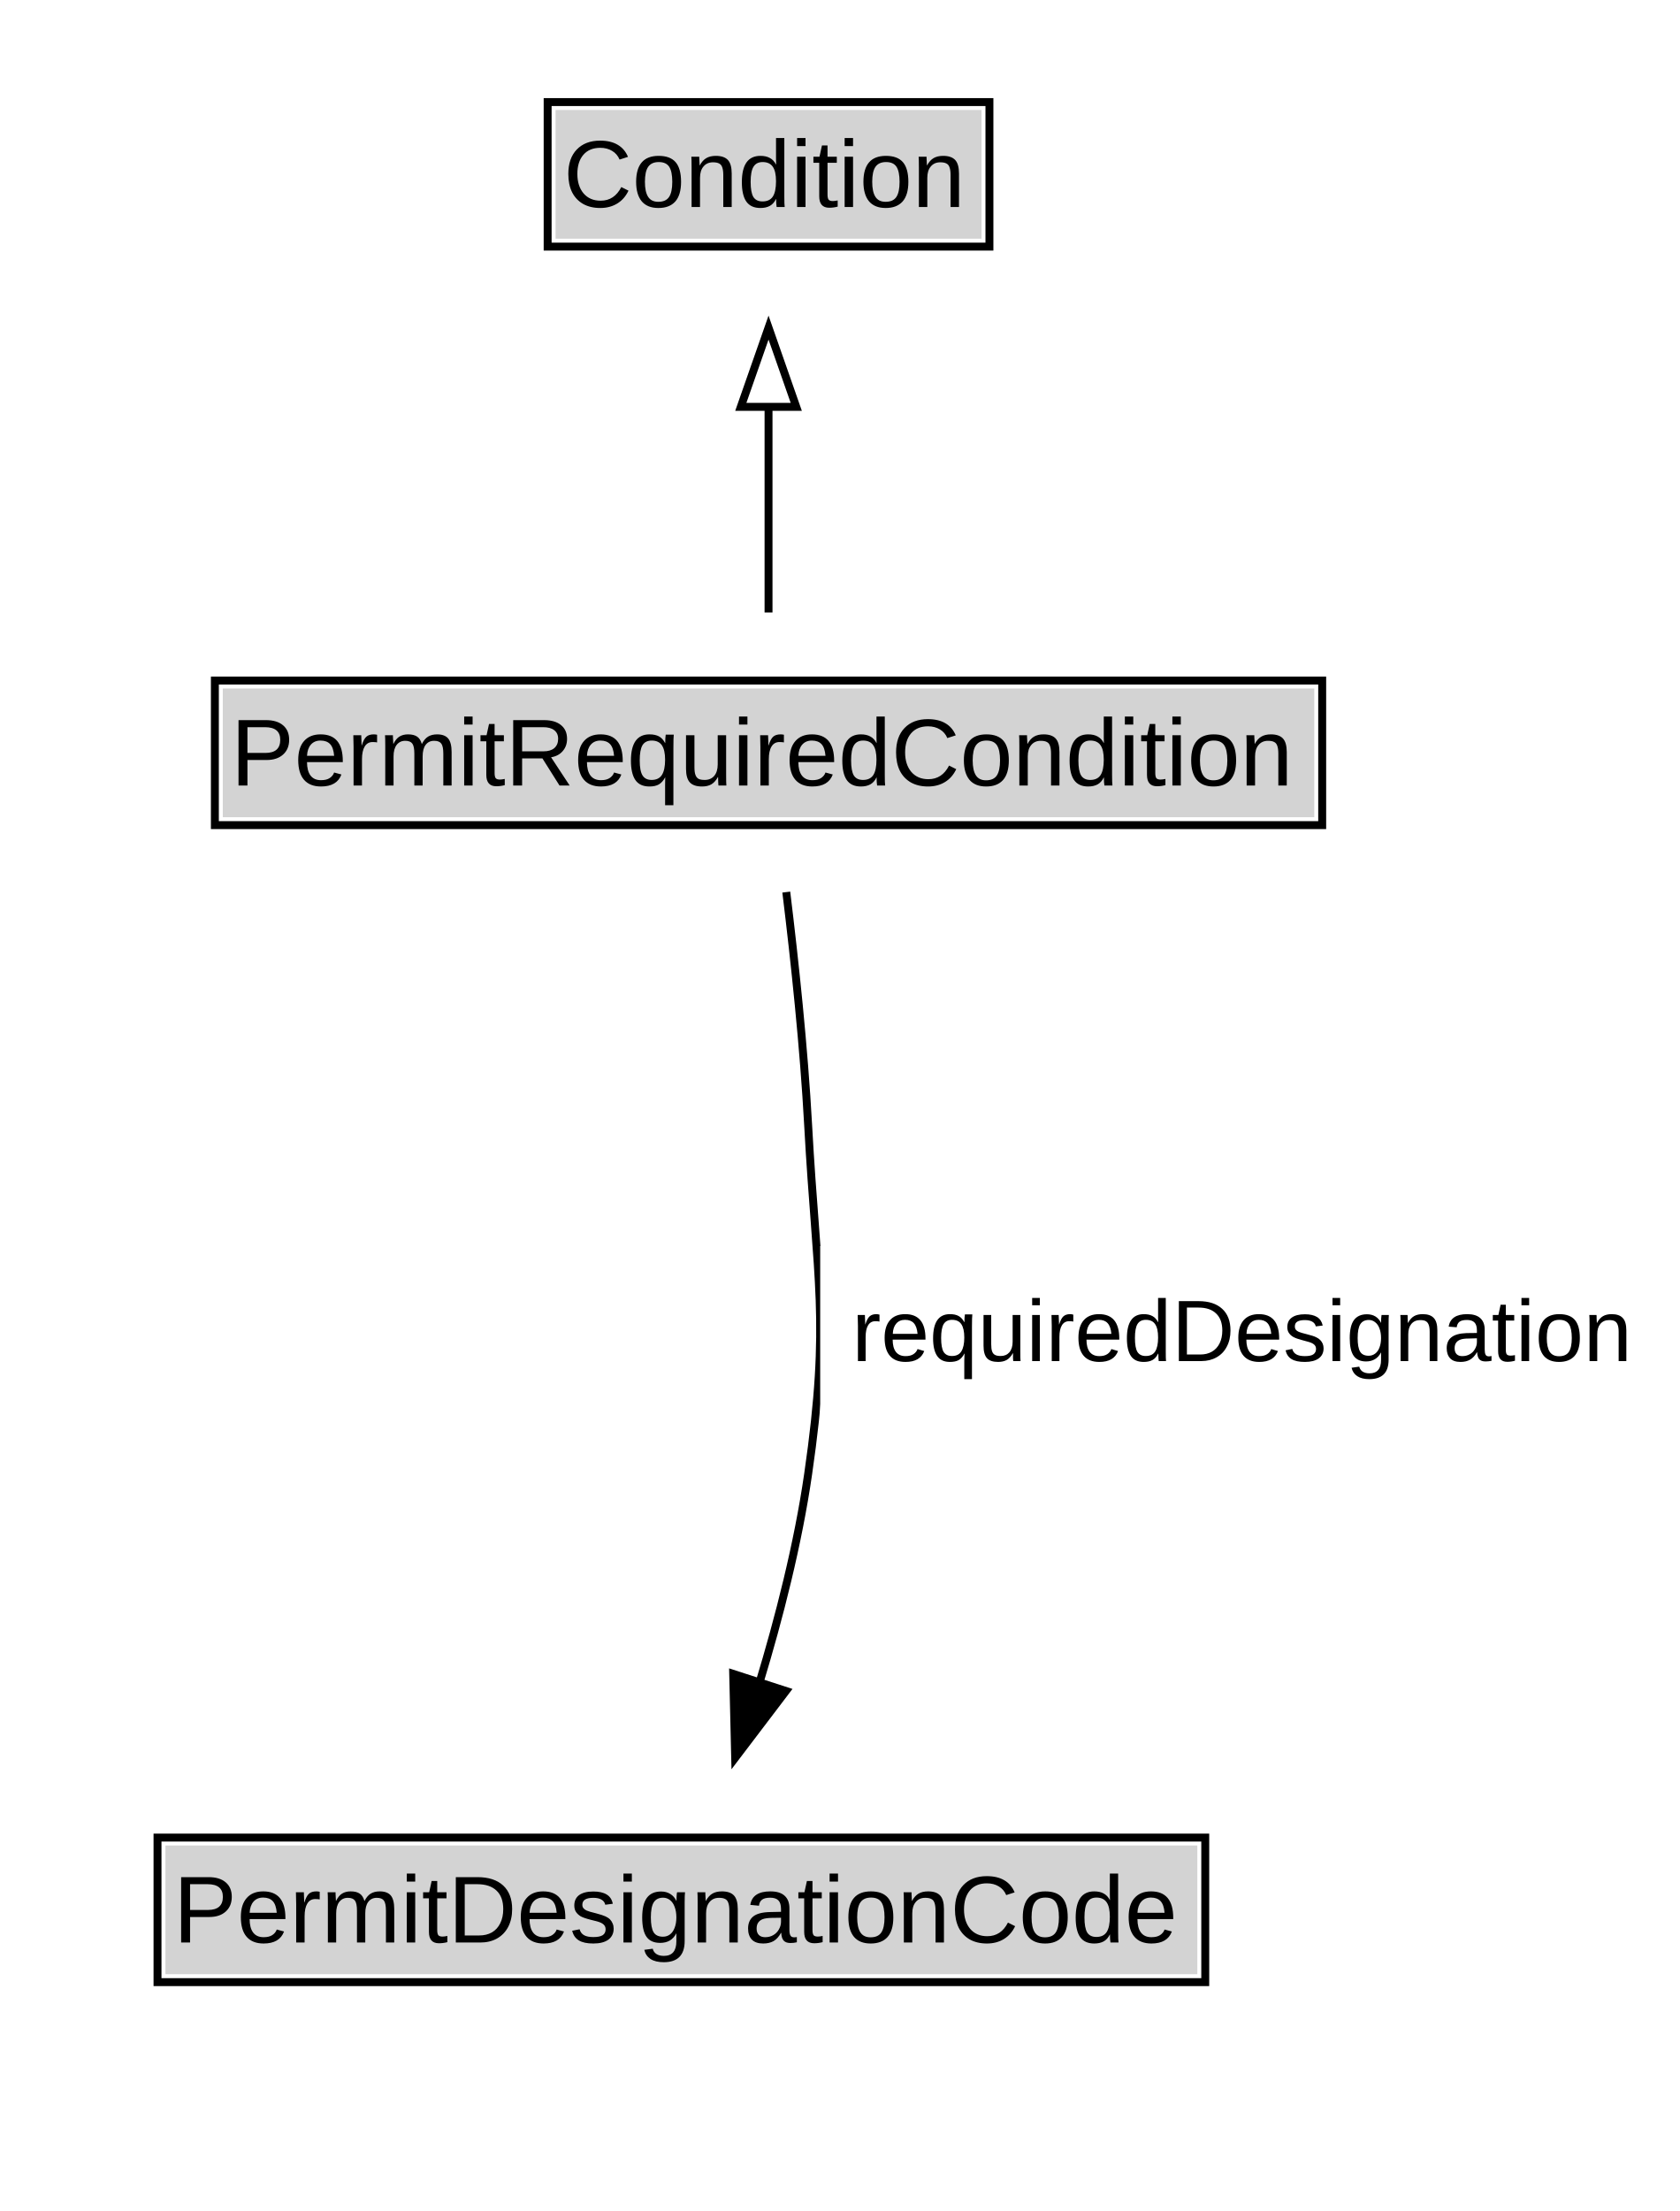
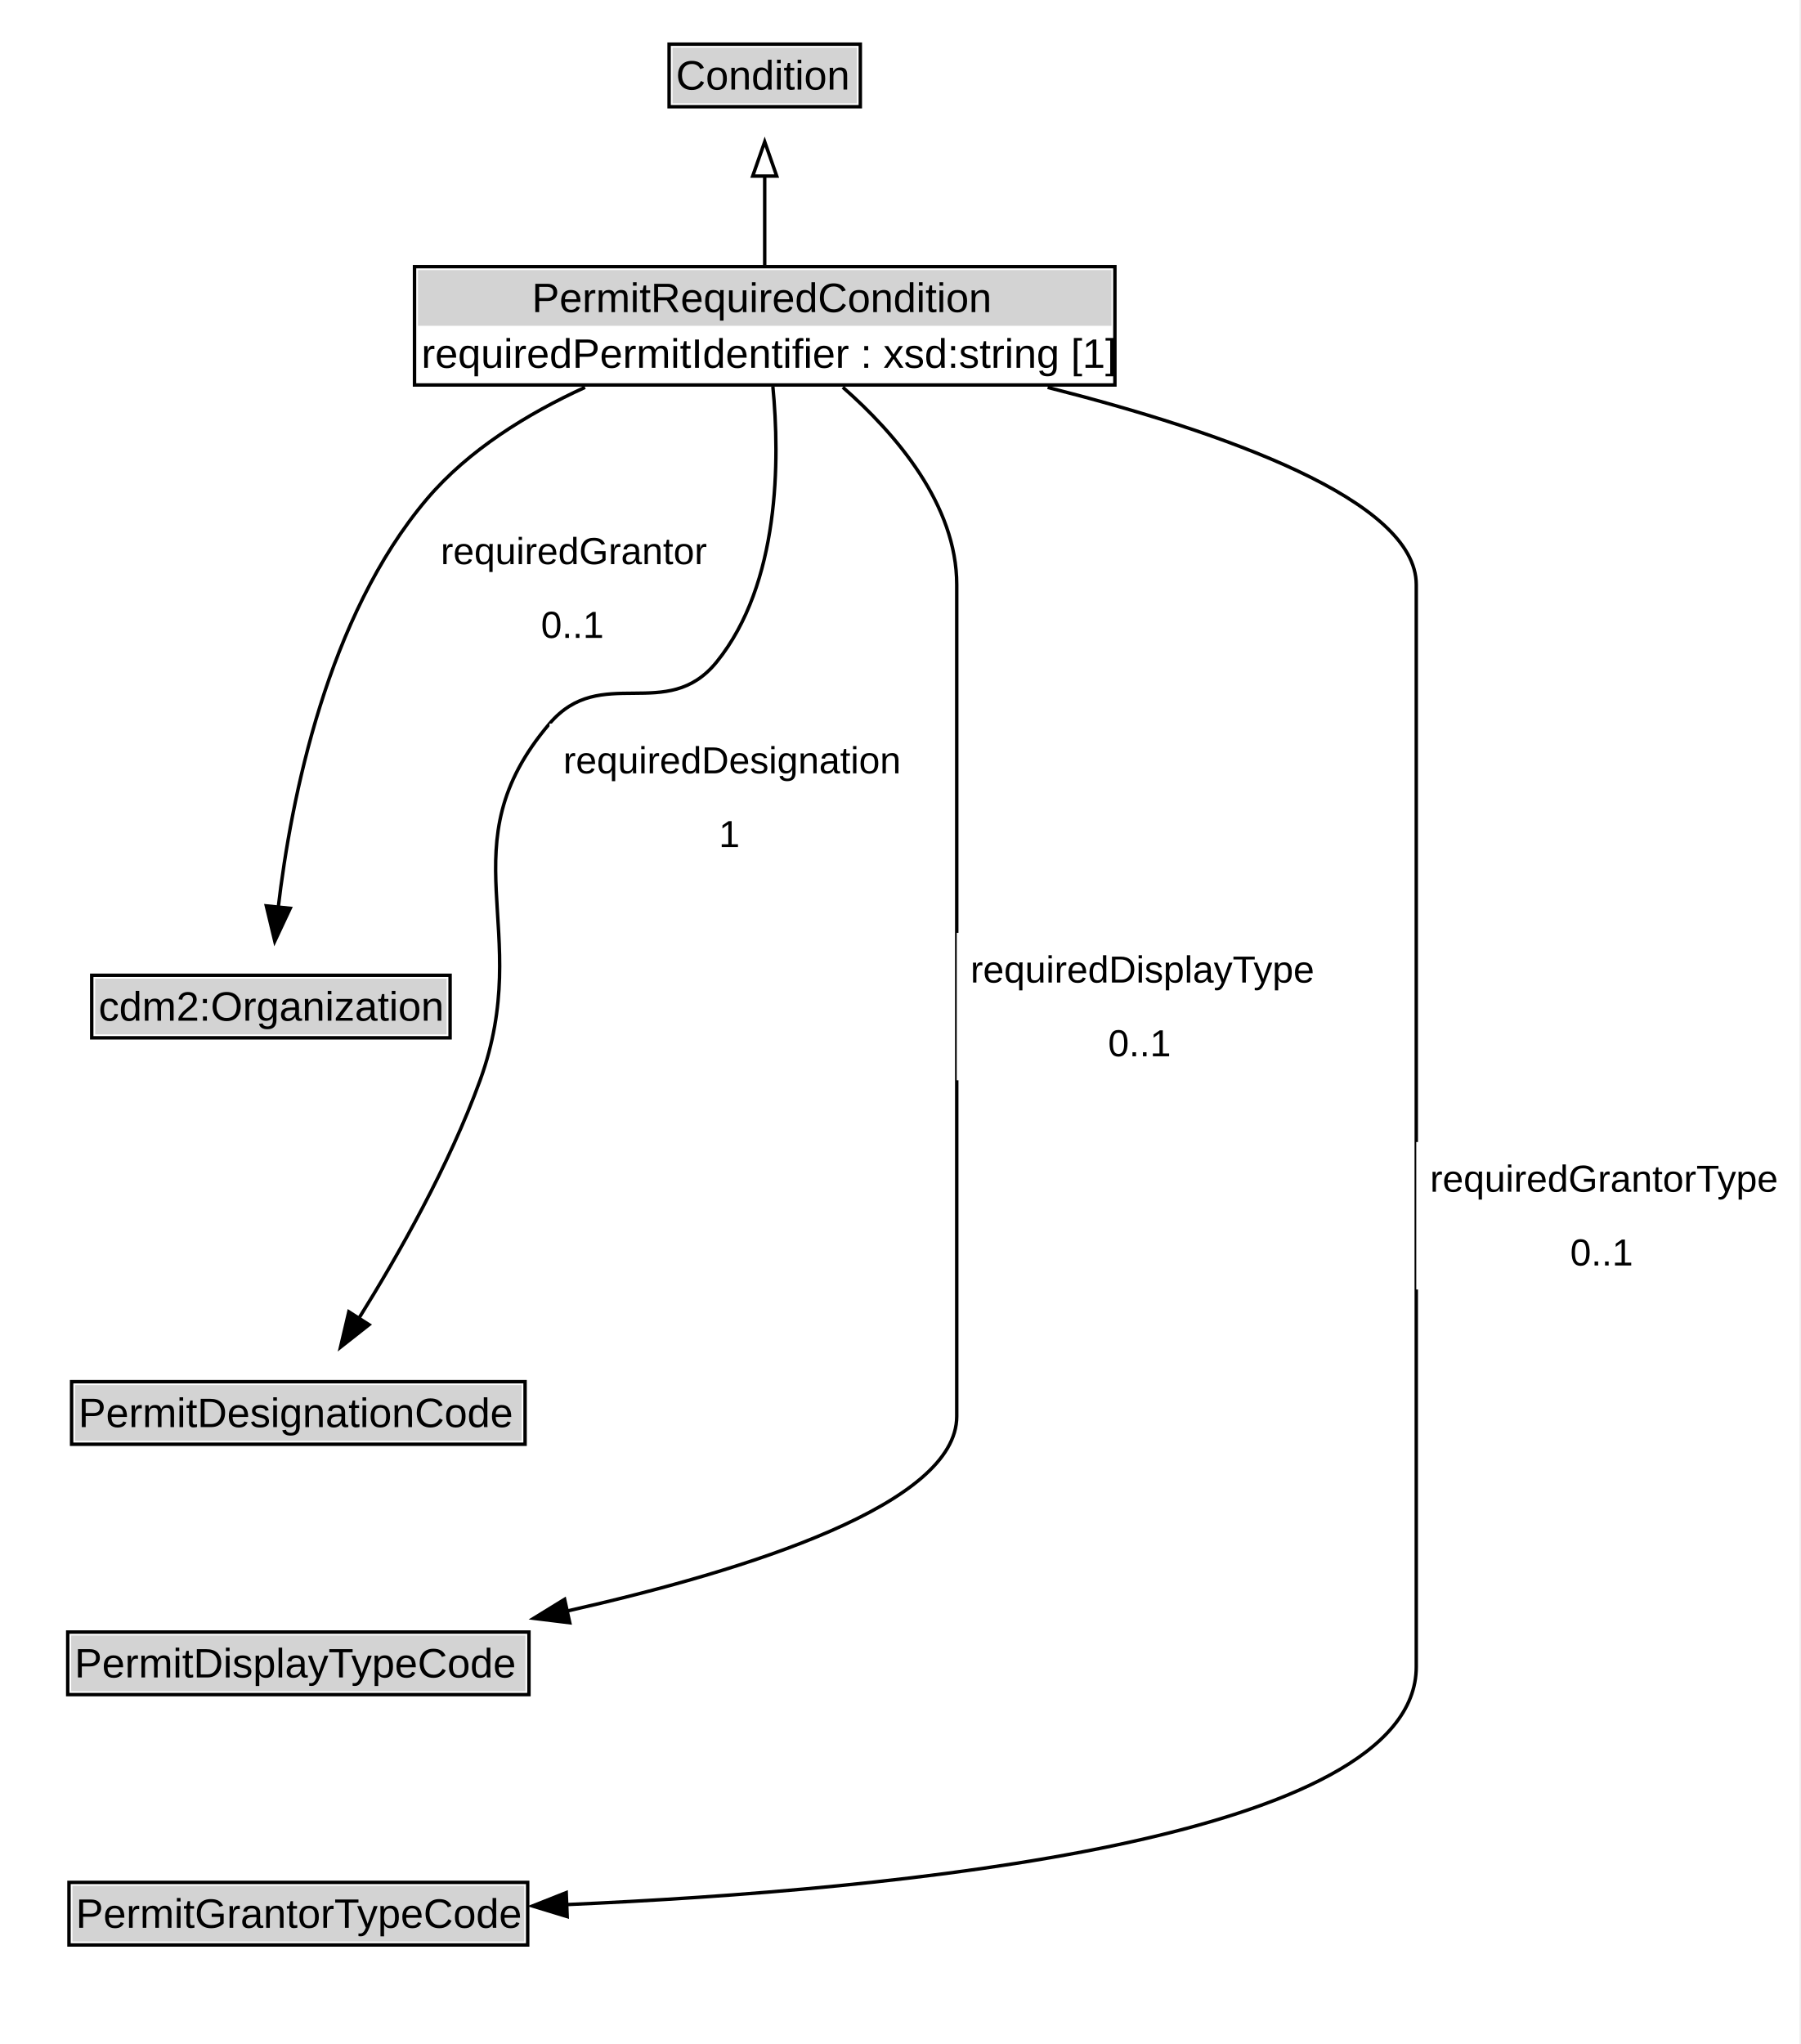
- <svg xmlns="http://www.w3.org/2000/svg" xmlns:xlink="http://www.w3.org/1999/xlink" width="212pt" height="279pt" viewBox="0.00 0.00 212.00 279.00">
-   <g id="graph0" class="graph" transform="scale(1 1) rotate(0) translate(4 275)">
-     <polygon fill="white" stroke="none" points="-4,4 -4,-275 208.27,-275 208.27,4 -4,4" />
+ <svg xmlns="http://www.w3.org/2000/svg" xmlns:xlink="http://www.w3.org/1999/xlink" width="525pt" height="596pt" viewBox="0.00 0.00 525.00 596.00">
+   <g id="graph0" class="graph" transform="scale(1 1) rotate(0) translate(4 592)">
+     <polygon fill="white" stroke="none" points="-4,4 -4,-592 520.75,-592 520.75,4 -4,4" />
    <g id="clust3" class="cluster">
</g>
    <g id="node1" class="node">
      <g id="a_node1">
        <a xlink:href="../Condition" xlink:title="&lt;TABLE&gt;">
-           <polygon fill="lightgray" stroke="none" points="66.12,-244.88 66.12,-261.12 119.88,-261.12 119.88,-244.88 66.12,-244.88" />
-           <text xml:space="preserve" text-anchor="start" x="67.12" y="-248.88" font-family="Arial" font-size="12.00">Condition</text>
-           <polygon fill="none" stroke="black" points="65.12,-243.88 65.12,-262.12 120.88,-262.12 120.88,-243.88 65.12,-243.88" />
+           <polygon fill="lightgray" stroke="none" points="192.12,-561.88 192.12,-578.12 245.88,-578.12 245.88,-561.88 192.12,-561.88" />
+           <text xml:space="preserve" text-anchor="start" x="193.12" y="-565.88" font-family="Arial" font-size="12.00">Condition</text>
+           <polygon fill="none" stroke="black" points="191.12,-560.88 191.12,-579.12 246.88,-579.12 246.88,-560.88 191.12,-560.88" />
        </a>
      </g>
    </g>
    <g id="node2" class="node">
      <g id="a_node2">
        <a xlink:href="../PermitRequiredCondition" xlink:title="&lt;TABLE&gt;">
-           <polygon fill="lightgray" stroke="none" points="24.12,-171.88 24.12,-188.12 161.88,-188.12 161.88,-171.88 24.12,-171.88" />
-           <text xml:space="preserve" text-anchor="start" x="25.12" y="-175.88" font-family="Arial" font-size="12.00">PermitRequiredCondition</text>
-           <polygon fill="none" stroke="black" points="23.12,-170.88 23.12,-189.12 162.88,-189.12 162.88,-170.88 23.12,-170.88" />
+           <polygon fill="lightgray" stroke="none" points="117.88,-497 117.88,-513.25 320.12,-513.25 320.12,-497 117.88,-497" />
+           <text xml:space="preserve" text-anchor="start" x="151.12" y="-501" font-family="Arial" font-size="12.00">PermitRequiredCondition</text>
+           <text xml:space="preserve" text-anchor="start" x="118.88" y="-484.75" font-family="Arial" font-size="12.00">requiredPermitIdentifier : xsd:string [1]</text>
+           <polygon fill="none" stroke="black" points="116.88,-479.75 116.88,-514.25 321.12,-514.25 321.12,-479.75 116.88,-479.75" />
        </a>
      </g>
    </g>
    <g id="edge1" class="edge">
-       <path fill="none" stroke="black" d="M93,-197.71C93,-205.47 93,-214.92 93,-223.74" />
-       <polygon fill="none" stroke="black" points="89.5,-223.66 93,-233.66 96.5,-223.66 89.5,-223.66" />
+       <path fill="none" stroke="black" d="M219,-514.71C219,-522.47 219,-531.92 219,-540.74" />
+       <polygon fill="none" stroke="black" points="215.5,-540.66 219,-550.66 222.5,-540.66 215.5,-540.66" />
    </g>
    <g id="node4" class="node">
      <g id="a_node4">
-         <a xlink:href="../PermitDesignationCode" xlink:title="&lt;TABLE&gt;">
-           <polygon fill="lightgray" stroke="none" points="16.88,-25.88 16.88,-42.12 147.12,-42.12 147.12,-25.88 16.88,-25.88" />
-           <text xml:space="preserve" text-anchor="start" x="17.88" y="-29.88" font-family="Arial" font-size="12.00">PermitDesignationCode</text>
-           <polygon fill="none" stroke="black" points="15.88,-24.88 15.88,-43.12 148.12,-43.12 148.12,-24.88 15.88,-24.88" />
+         <a xlink:href="https://w3id.org/citydata/part2/v1/Organization" xlink:title="&lt;TABLE&gt;">
+           <polygon fill="lightgray" stroke="none" points="23.75,-290.38 23.75,-306.62 126.25,-306.62 126.25,-290.38 23.75,-290.38" />
+           <text xml:space="preserve" text-anchor="start" x="24.75" y="-294.38" font-family="Arial" font-size="12.00">cdm2:Organization</text>
+           <polygon fill="none" stroke="black" points="22.75,-289.38 22.75,-307.62 127.25,-307.62 127.25,-289.38 22.75,-289.38" />
        </a>
      </g>
    </g>
-     <g id="edge4" class="edge">
-       <path fill="none" stroke="black" d="M95.24,-162.43C96.31,-153.69 97.47,-142.79 98,-133 99.06,-113.47 100.81,-108.35 98,-89 96.73,-80.22 94.35,-70.88 91.8,-62.48" />
-       <polygon fill="black" stroke="black" points="95.2,-61.62 88.79,-53.18 88.54,-63.78 95.2,-61.62" />
-       <polygon fill="white" stroke="none" points="99.52,-96.25 99.52,-117.75 204.27,-117.75 204.27,-96.25 99.52,-96.25" />
-       <text xml:space="preserve" text-anchor="start" x="103.52" y="-103.25" font-family="Arial" font-size="11.00">requiredDesignation</text>
+     <g id="edge9" class="edge">
+       <path fill="none" stroke="black" d="M166.6,-479.06C149.9,-471.42 132.62,-460.81 120.5,-446.5 91.41,-412.15 80.9,-359.35 77.12,-327.25" />
+       <polygon fill="black" stroke="black" points="80.63,-327.15 76.13,-317.56 73.66,-327.86 80.63,-327.15" />
+       <polygon fill="white" stroke="none" points="120.5,-399 120.5,-442 205,-442 205,-399 120.5,-399" />
+       <text xml:space="preserve" text-anchor="start" x="124.5" y="-427.5" font-family="Arial" font-size="11.00">requiredGrantor</text>
+       <text xml:space="preserve" text-anchor="start" x="153.75" y="-406" font-family="Arial" font-size="11.00">0..1</text>
+     </g>
+     <g id="node5" class="node">
+       <g id="a_node5">
+         <a xlink:href="../PermitDesignationCode" xlink:title="&lt;TABLE&gt;">
+           <polygon fill="lightgray" stroke="none" points="17.88,-171.88 17.88,-188.12 148.12,-188.12 148.12,-171.88 17.88,-171.88" />
+           <text xml:space="preserve" text-anchor="start" x="18.88" y="-175.88" font-family="Arial" font-size="12.00">PermitDesignationCode</text>
+           <polygon fill="none" stroke="black" points="16.88,-170.88 16.88,-189.12 149.12,-189.12 149.12,-170.88 16.88,-170.88" />
+         </a>
+       </g>
+     </g>
+     <g id="edge7" class="edge">
+       <path fill="none" stroke="black" d="M221.38,-479.24C223.4,-458.14 223.51,-421.88 205,-399 190.47,-381.04 171.21,-398.59 156.25,-381 125.74,-345.13 152.08,-321.26 136,-277 127.01,-252.24 112.25,-226.2 100.59,-207.49" />
+       <polygon fill="black" stroke="black" points="103.62,-205.74 95.3,-199.19 97.72,-209.5 103.62,-205.74" />
+       <polygon fill="white" stroke="none" points="156.25,-338 156.25,-381 261,-381 261,-338 156.25,-338" />
+       <text xml:space="preserve" text-anchor="start" x="160.25" y="-366.5" font-family="Arial" font-size="11.00">requiredDesignation</text>
+       <text xml:space="preserve" text-anchor="start" x="205.62" y="-345" font-family="Arial" font-size="11.00">1</text>
+     </g>
+     <g id="node6" class="node">
+       <g id="a_node6">
+         <a xlink:href="../PermitDisplayTypeCode" xlink:title="&lt;TABLE&gt;">
+           <polygon fill="lightgray" stroke="none" points="16.75,-98.88 16.75,-115.12 149.25,-115.12 149.25,-98.88 16.75,-98.88" />
+           <text xml:space="preserve" text-anchor="start" x="17.75" y="-102.88" font-family="Arial" font-size="12.00">PermitDisplayTypeCode</text>
+           <polygon fill="none" stroke="black" points="15.75,-97.88 15.75,-116.12 150.25,-116.12 150.25,-97.88 15.75,-97.88" />
+         </a>
+       </g>
+     </g>
+     <g id="edge8" class="edge">
+       <path fill="none" stroke="black" d="M241.78,-479.08C257.28,-465.46 275,-444.8 275,-421.5 275,-421.5 275,-421.5 275,-179 275,-153.45 214.44,-134.21 161.34,-122.24" />
+       <polygon fill="black" stroke="black" points="162.15,-118.83 151.63,-120.12 160.65,-125.67 162.15,-118.83" />
+       <polygon fill="white" stroke="none" points="275,-277 275,-320 381.25,-320 381.25,-277 275,-277" />
+       <text xml:space="preserve" text-anchor="start" x="279" y="-305.5" font-family="Arial" font-size="11.00">requiredDisplayType</text>
+       <text xml:space="preserve" text-anchor="start" x="319.12" y="-284" font-family="Arial" font-size="11.00">0..1</text>
+     </g>
+     <g id="node7" class="node">
+       <g id="a_node7">
+         <a xlink:href="../PermitGrantorTypeCode" xlink:title="&lt;TABLE&gt;">
+           <polygon fill="lightgray" stroke="none" points="17.12,-25.88 17.12,-42.12 148.88,-42.12 148.88,-25.88 17.12,-25.88" />
+           <text xml:space="preserve" text-anchor="start" x="18.12" y="-29.88" font-family="Arial" font-size="12.00">PermitGrantorTypeCode</text>
+           <polygon fill="none" stroke="black" points="16.12,-24.88 16.12,-43.12 149.88,-43.12 149.88,-24.88 16.12,-24.88" />
+         </a>
+       </g>
+     </g>
+     <g id="edge10" class="edge">
+       <path fill="none" stroke="black" d="M301.51,-479.04C352.78,-466.04 409,-446.17 409,-421.5 409,-421.5 409,-421.5 409,-106 409,-55.49 257.69,-40.85 161.23,-36.65" />
+       <polygon fill="black" stroke="black" points="161.4,-33.15 151.27,-36.24 161.12,-40.14 161.4,-33.15" />
+       <polygon fill="white" stroke="none" points="409,-216 409,-259 516.75,-259 516.75,-216 409,-216" />
+       <text xml:space="preserve" text-anchor="start" x="413" y="-244.5" font-family="Arial" font-size="11.00">requiredGrantorType</text>
+       <text xml:space="preserve" text-anchor="start" x="453.88" y="-223" font-family="Arial" font-size="11.00">0..1</text>
    </g>
  </g>
</svg>
